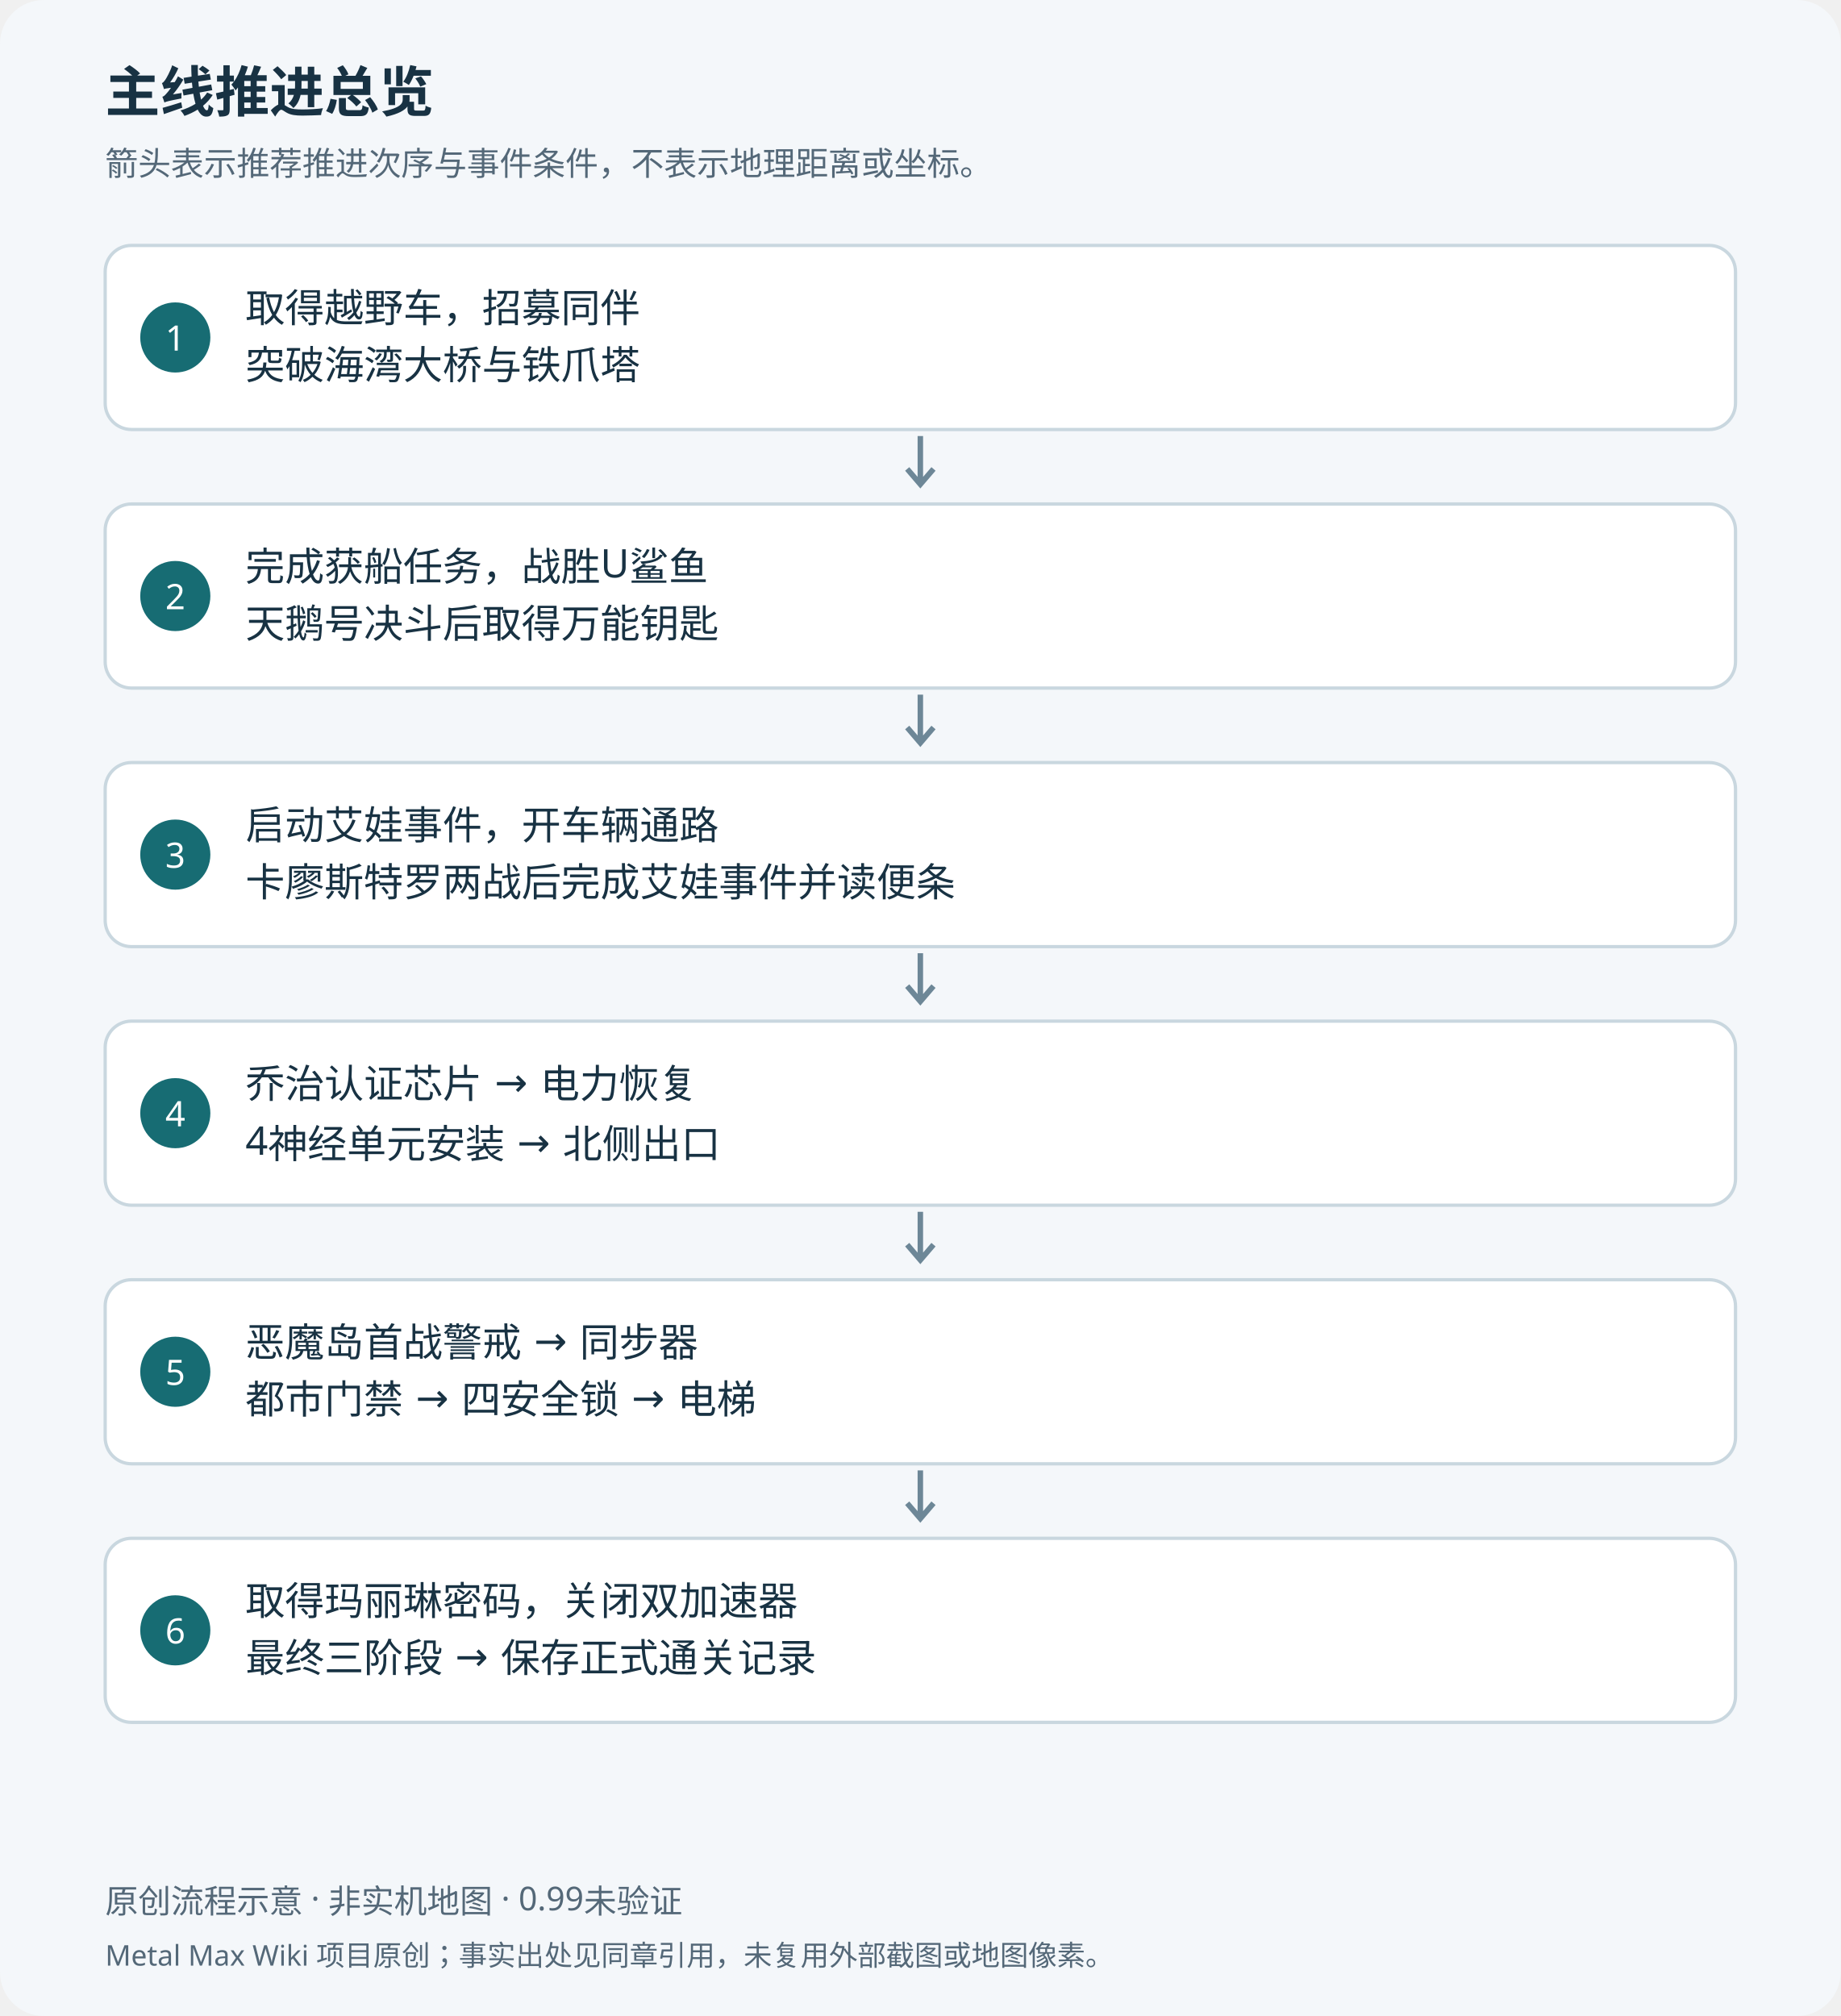
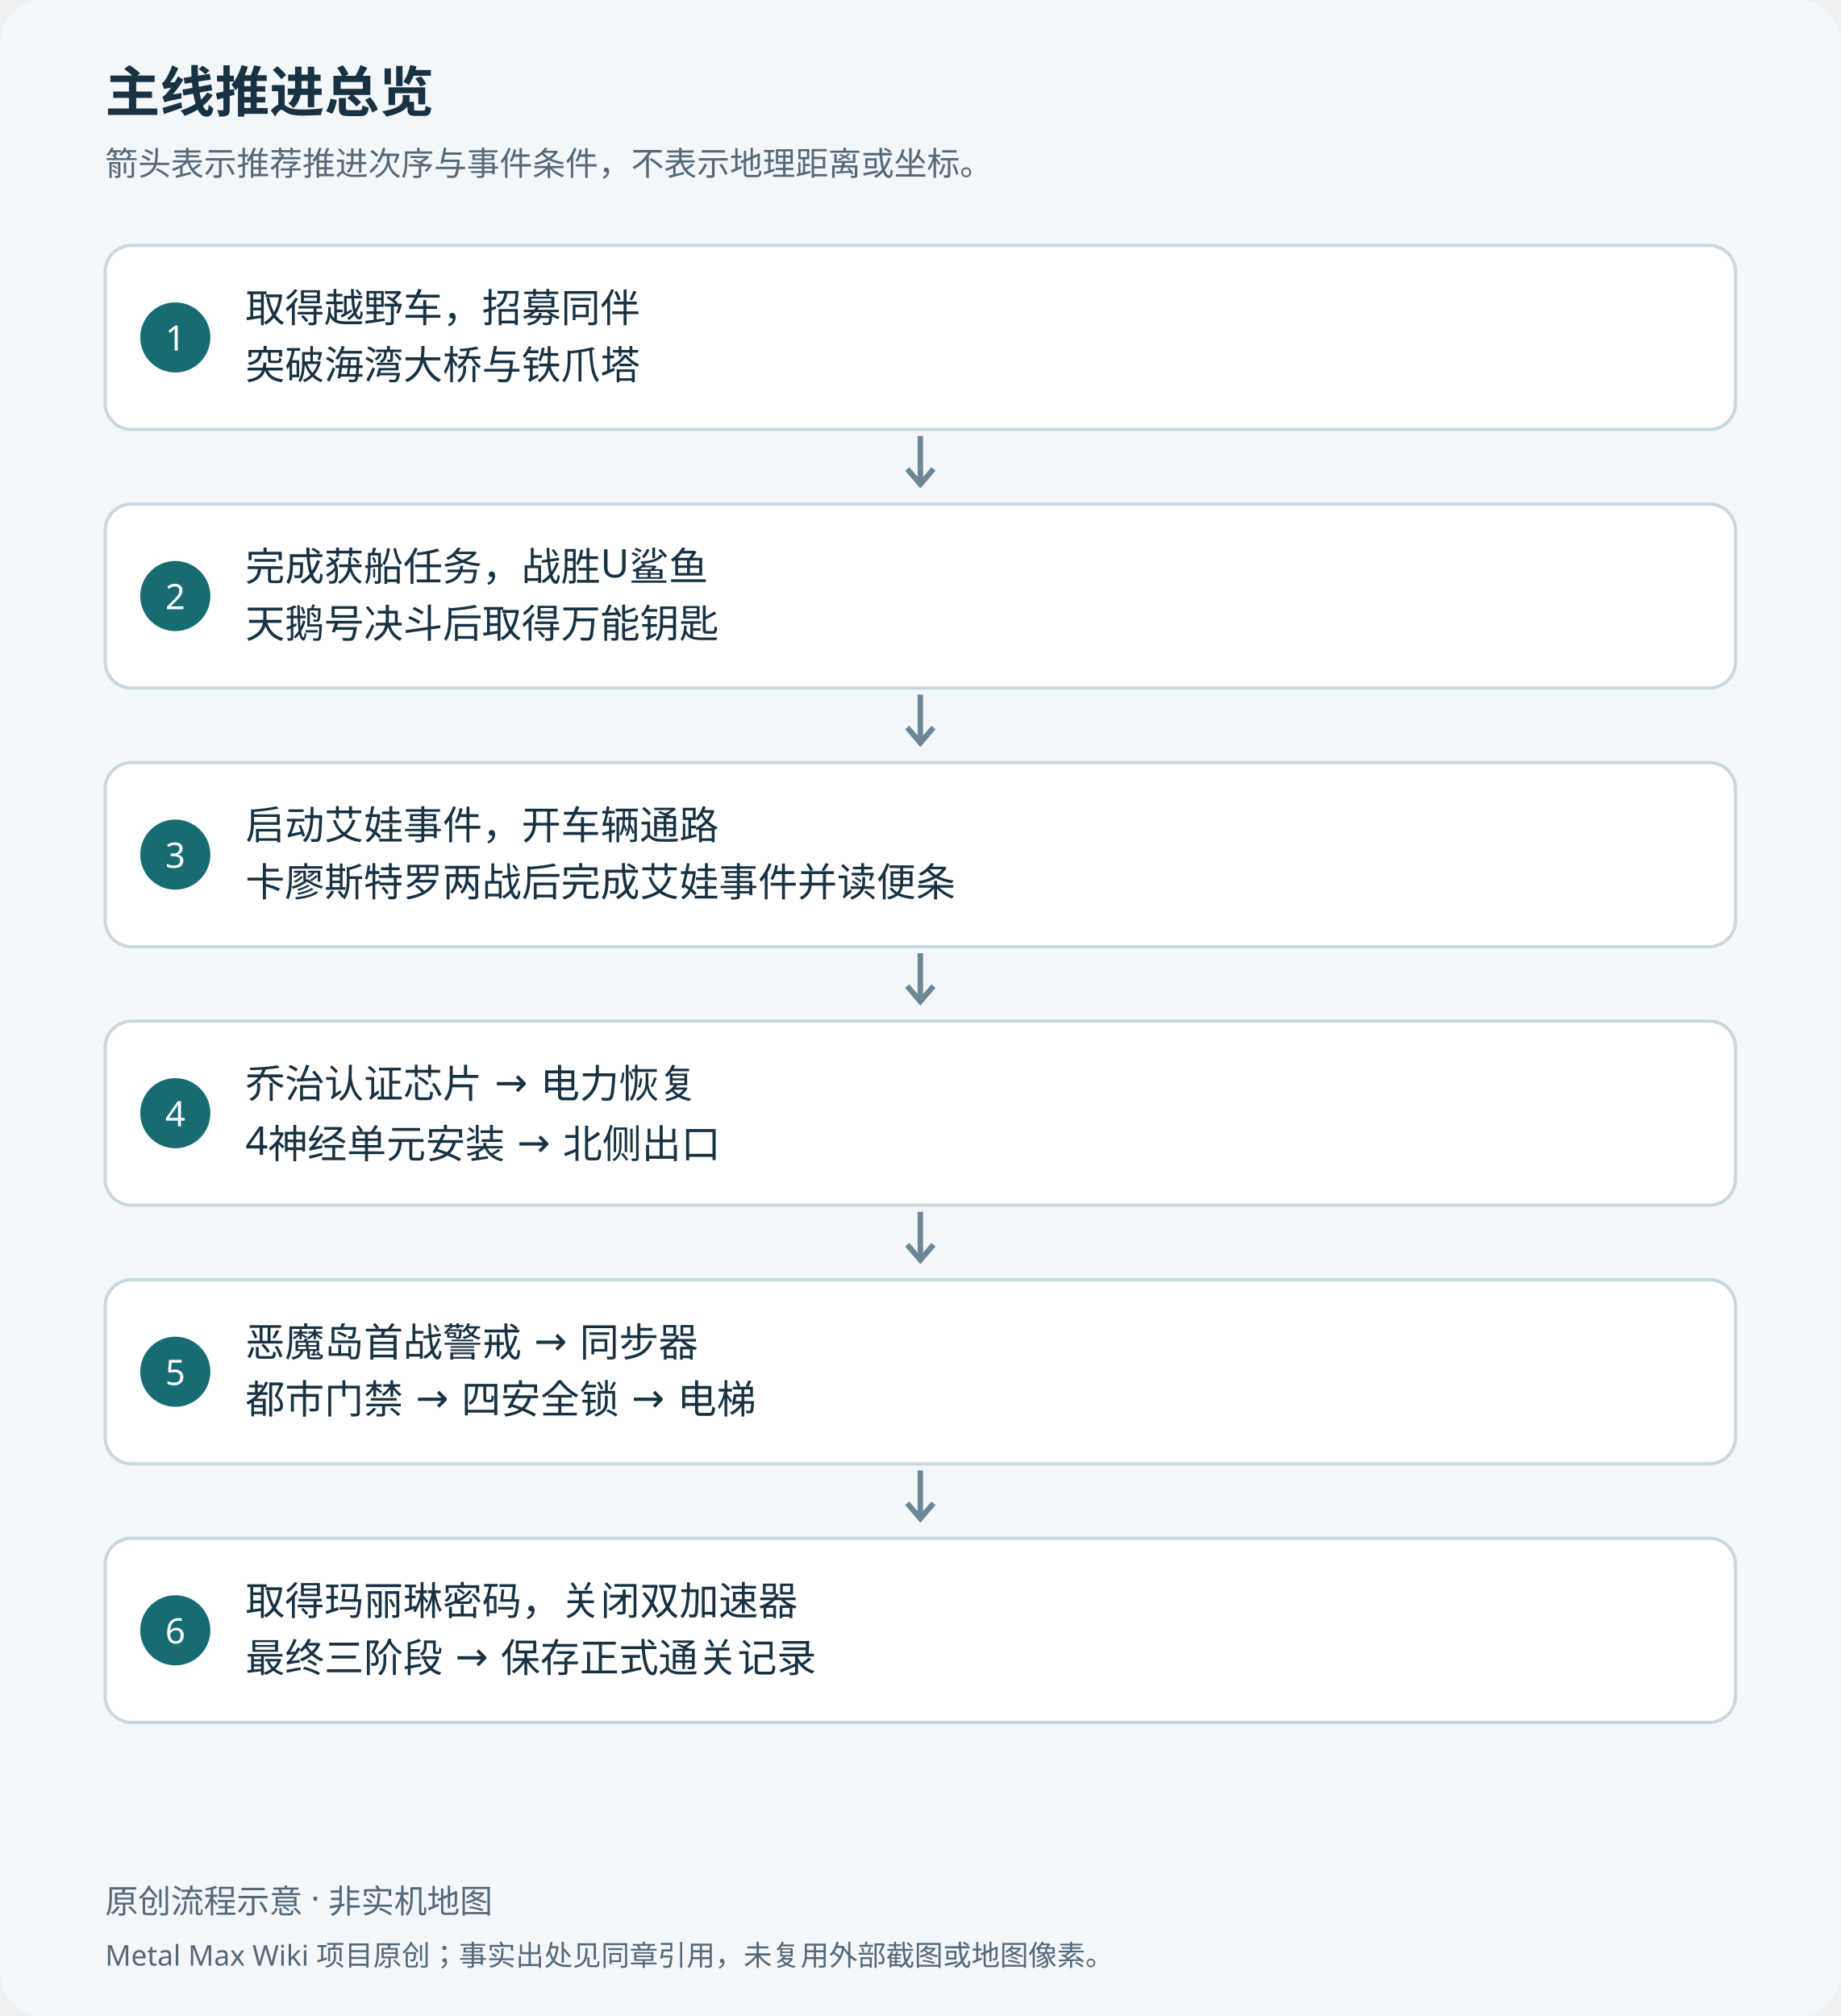
<svg xmlns="http://www.w3.org/2000/svg" viewBox="0 0 840 920" role="img" aria-labelledby="title desc">
  <rect width="840" height="920" rx="20" fill="#f4f7fa" />
  <text x="48" y="51" fill="#183243" font-size="25" font-family="sans-serif" font-weight="700">主线推进总览</text>
  <text x="48" y="80" fill="#546878" font-size="15" font-family="sans-serif">箭头表示推荐推进次序与事件条件，不表示地理距离或坐标。</text>
  <rect x="48" y="112" width="744" height="84" rx="12" fill="#ffffff" stroke="#c9d7df" stroke-width="1.5" />
  <circle cx="80" cy="154" r="16" fill="#176c73" />
  <text x="80" y="160" text-anchor="middle" fill="#ffffff" font-size="16" font-family="sans-serif">1</text>
  <text x="112" y="147" fill="#183243" font-size="18" font-family="sans-serif">取得越野车，招募同伴</text>
  <text x="112" y="173" fill="#183243" font-size="18" font-family="sans-serif">突破海湾大桥与铁爪塔</text>
  <path d="M420 199 V221 M414 214 L420 221 L426 214" fill="none" stroke="#6d8797" stroke-width="2.5" />
  <rect x="48" y="230" width="744" height="84" rx="12" fill="#ffffff" stroke="#c9d7df" stroke-width="1.5" />
  <circle cx="80" cy="272" r="16" fill="#176c73" />
  <text x="80" y="278" text-anchor="middle" fill="#ffffff" font-size="16" font-family="sans-serif">2</text>
  <text x="112" y="265" fill="#183243" font-size="18" font-family="sans-serif">完成获船任务，战胜U鲨鱼</text>
  <text x="112" y="291" fill="#183243" font-size="18" font-family="sans-serif">天鹅号决斗后取得万能钥匙</text>
  <path d="M420 317 V339 M414 332 L420 339 L426 332" fill="none" stroke="#6d8797" stroke-width="2.5" />
  <rect x="48" y="348" width="744" height="84" rx="12" fill="#ffffff" stroke="#c9d7df" stroke-width="1.5" />
  <circle cx="80" cy="390" r="16" fill="#176c73" />
  <text x="80" y="396" text-anchor="middle" fill="#ffffff" font-size="16" font-family="sans-serif">3</text>
  <text x="112" y="383" fill="#183243" font-size="18" font-family="sans-serif">启动艾娃事件，开车辆通路</text>
  <text x="112" y="409" fill="#183243" font-size="18" font-family="sans-serif">卡廖斯特罗两战后完成艾娃事件并读便条</text>
  <path d="M420 435 V457 M414 450 L420 457 L426 450" fill="none" stroke="#6d8797" stroke-width="2.5" />
  <rect x="48" y="466" width="744" height="84" rx="12" fill="#ffffff" stroke="#c9d7df" stroke-width="1.5" />
  <circle cx="80" cy="508" r="16" fill="#176c73" />
  <text x="80" y="514" text-anchor="middle" fill="#ffffff" font-size="16" font-family="sans-serif">4</text>
  <text x="112" y="501" fill="#183243" font-size="18" font-family="sans-serif">乔治认证芯片 → 电力恢复</text>
  <text x="112" y="527" fill="#183243" font-size="18" font-family="sans-serif">4神经单元安装 → 北侧出口</text>
  <path d="M420 553 V575 M414 568 L420 575 L426 568" fill="none" stroke="#6d8797" stroke-width="2.5" />
  <rect x="48" y="584" width="744" height="84" rx="12" fill="#ffffff" stroke="#c9d7df" stroke-width="1.5" />
  <circle cx="80" cy="626" r="16" fill="#176c73" />
  <text x="80" y="632" text-anchor="middle" fill="#ffffff" font-size="16" font-family="sans-serif">5</text>
  <text x="112" y="619" fill="#183243" font-size="18" font-family="sans-serif">恶魔岛首战警戒 → 同步器</text>
  <text x="112" y="645" fill="#183243" font-size="18" font-family="sans-serif">都市门禁 → 四安全锁 → 电梯</text>
  <path d="M420 671 V693 M414 686 L420 693 L426 686" fill="none" stroke="#6d8797" stroke-width="2.5" />
  <rect x="48" y="702" width="744" height="84" rx="12" fill="#ffffff" stroke="#c9d7df" stroke-width="1.5" />
  <circle cx="80" cy="744" r="16" fill="#176c73" />
  <text x="80" y="750" text-anchor="middle" fill="#ffffff" font-size="16" font-family="sans-serif">6</text>
  <text x="112" y="737" fill="#183243" font-size="18" font-family="sans-serif">取得玛丽琳密码，关闭双加速器</text>
  <text x="112" y="763" fill="#183243" font-size="18" font-family="sans-serif">最终三阶段 → 保存正式通关记录</text>
-   <text x="48" y="873" fill="#546878" font-size="15" font-family="sans-serif">原创流程示意 · 非实机地图 · 0.99未验证</text>
+   <text x="48" y="873" fill="#546878" font-size="15" font-family="sans-serif">原创流程示意 · 非实机地图</text>
  <text x="48" y="897" fill="#546878" font-size="13" font-family="sans-serif">Metal Max Wiki 项目原创；事实出处见同章引用，未复用外部截图或地图像素。</text>
</svg>
